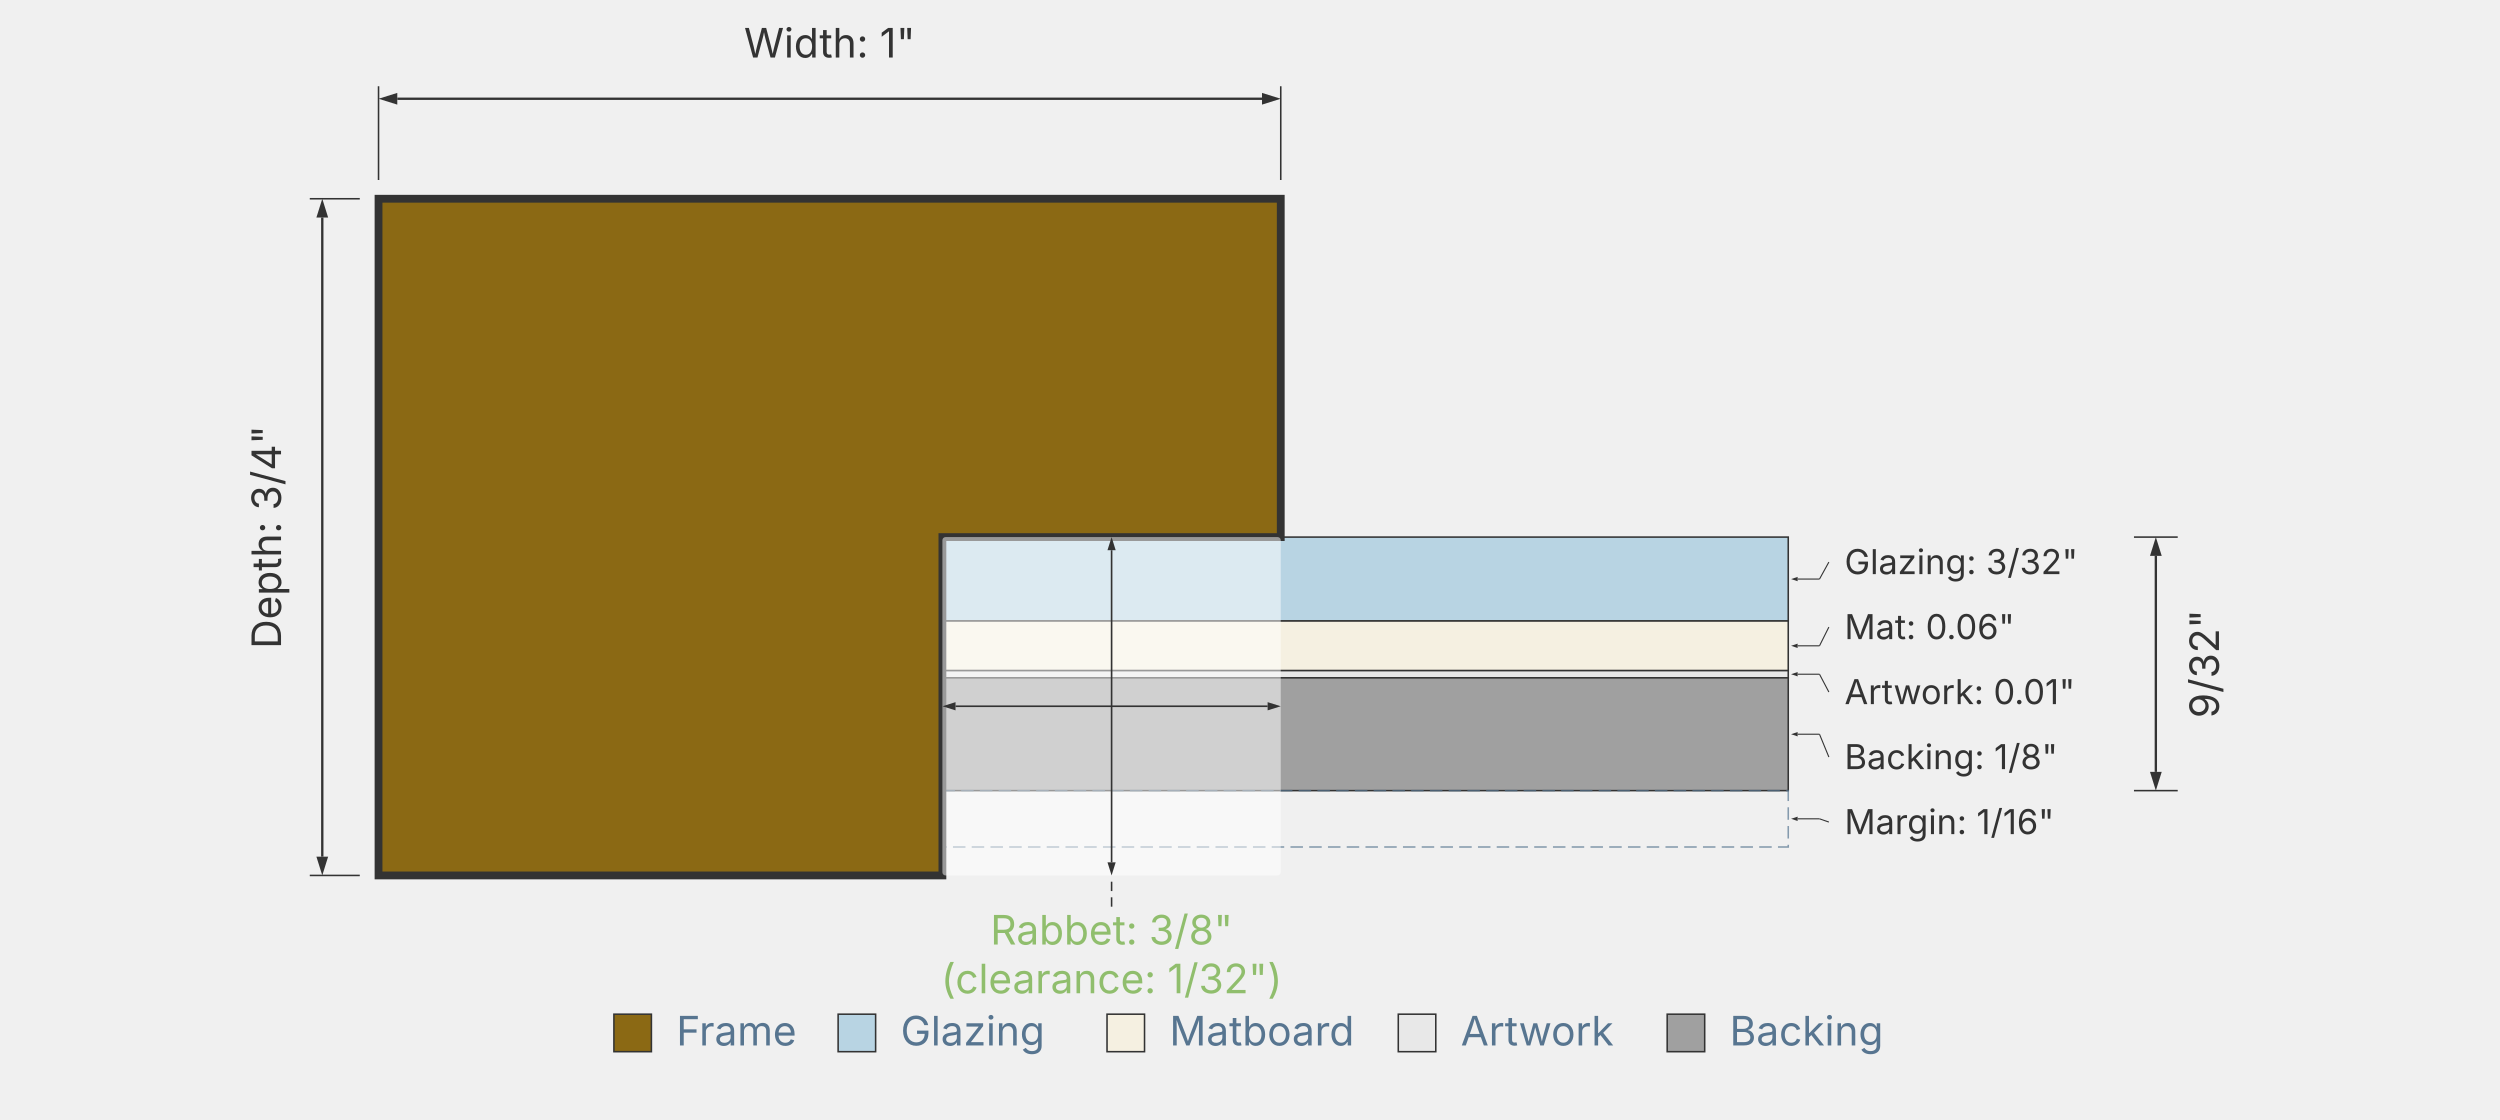
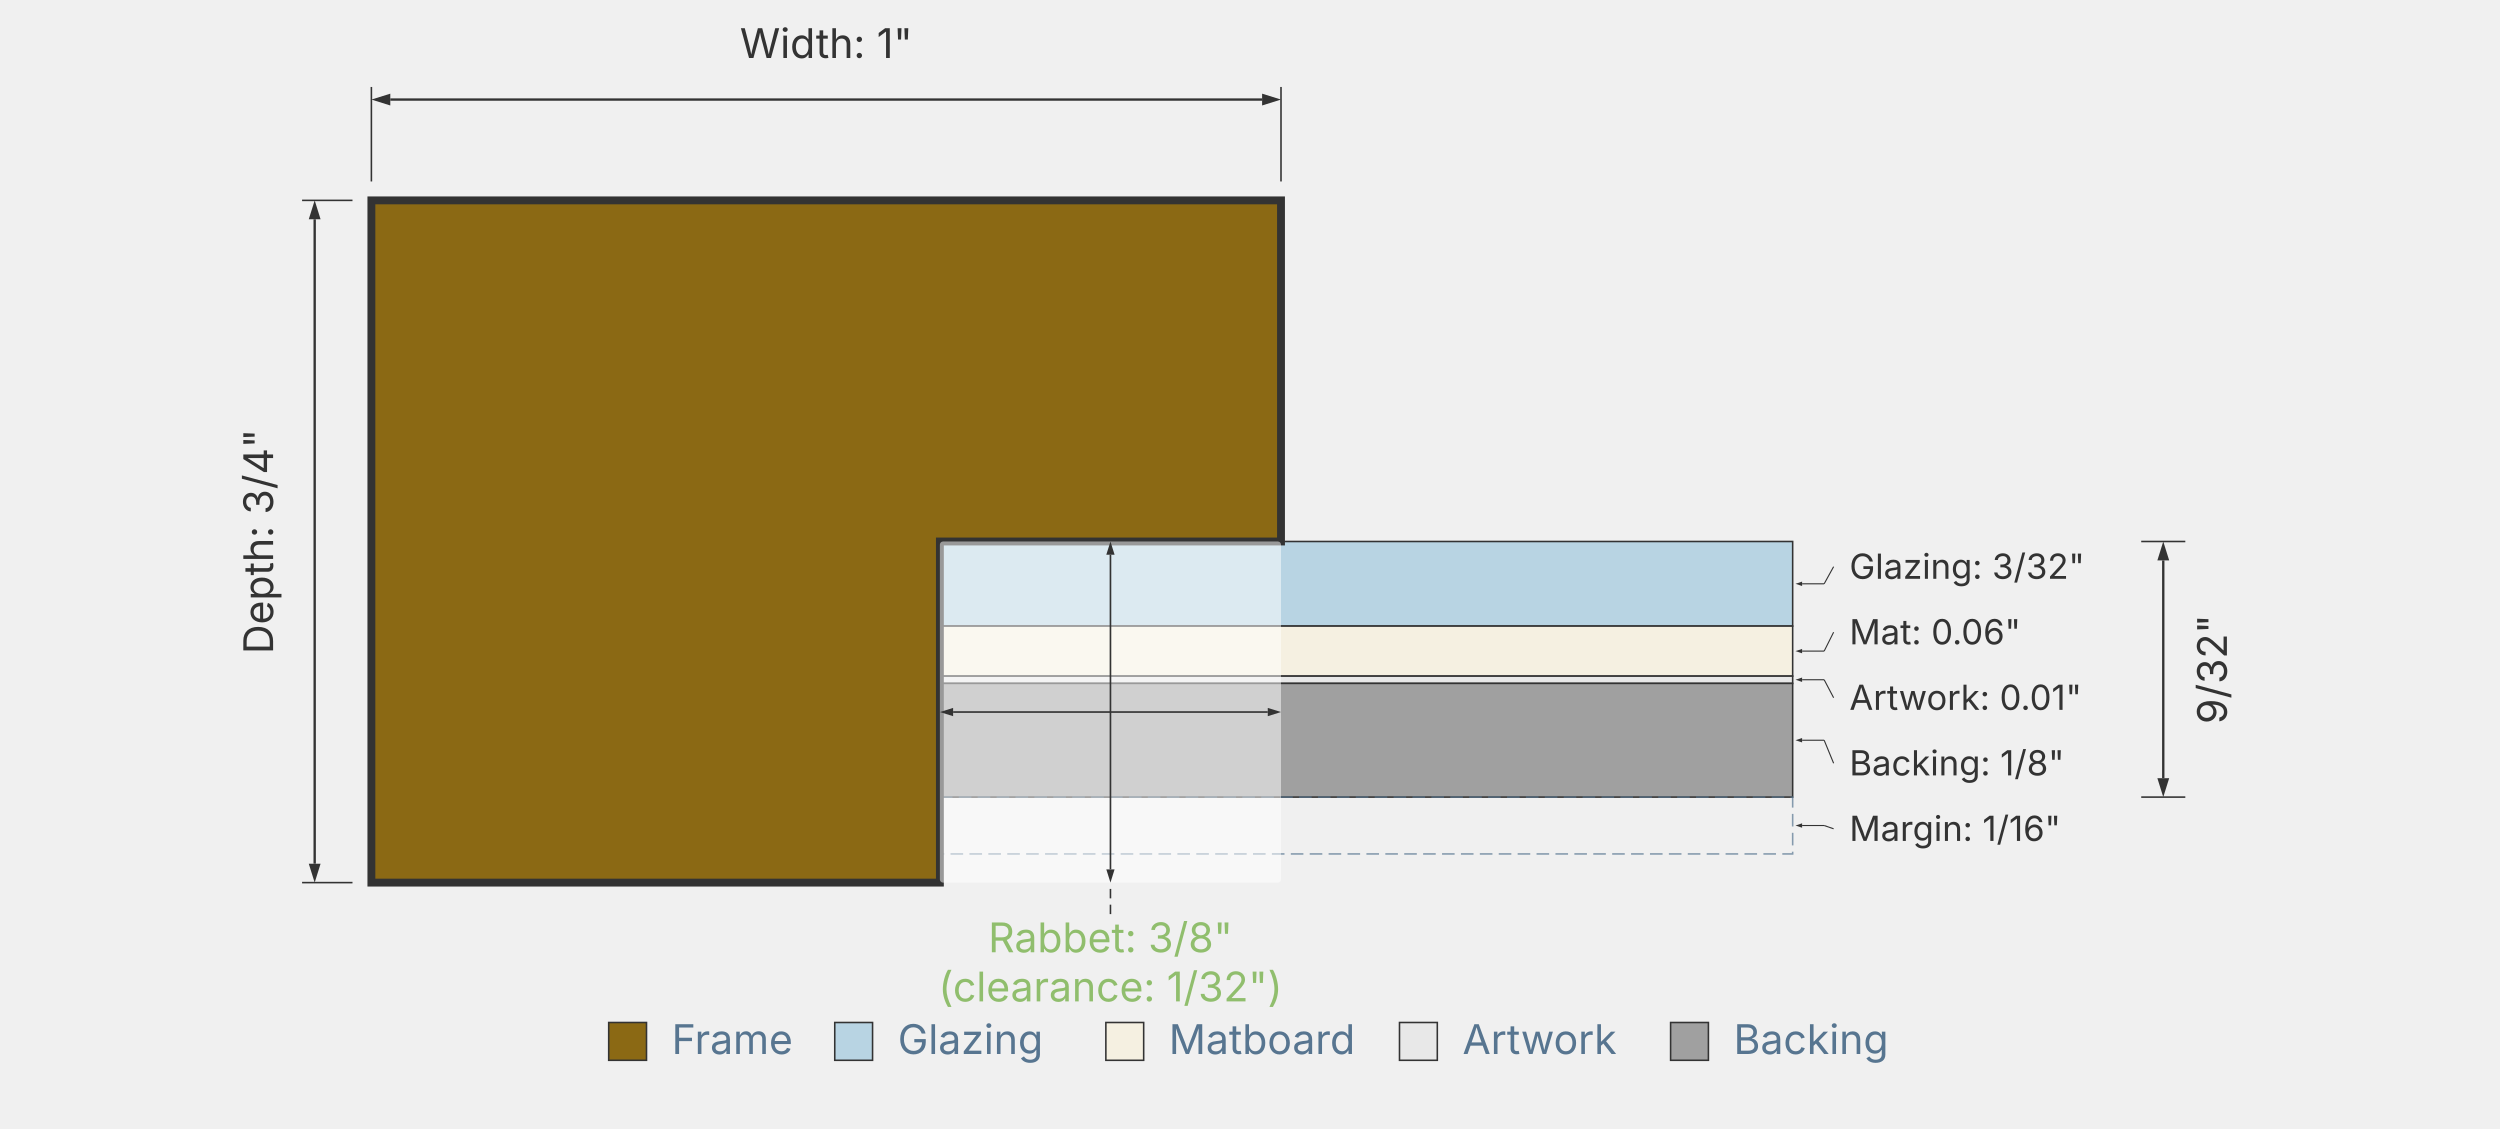
- <svg xmlns="http://www.w3.org/2000/svg" viewBox="0.00 112.93 800.00 358.13">
+ <svg xmlns="http://www.w3.org/2000/svg" viewBox="3.25 112.93 793.50 358.13">
  <g id="section-content" transform="translate(3.25, 0)">
    <g id="section-geometry">
      <rect x="298.32" y="284.80" width="270.67" height="26.85" stroke="#333333" stroke-width="0.5" fill="#B8D4E3" />
      <rect x="298.32" y="311.65" width="270.67" height="15.88" stroke="#333333" stroke-width="0.5" fill="#F5F0E1" />
      <rect x="298.32" y="327.53" width="270.67" height="2.31" stroke="#333333" stroke-width="0.5" fill="#E8E8E8" />
      <rect x="298.32" y="329.84" width="270.67" height="36.09" stroke="#333333" stroke-width="0.5" fill="#A0A0A0" />
      <rect x="298.32" y="365.93" width="270.67" height="18.04" stroke="#577590" stroke-width="0.5" stroke-dasharray="4,2" fill="none" opacity="0.7" />
      <polygon points="117.88,176.53 406.59,176.53 406.59,284.80 298.32,284.80 298.32,393.07 117.88,393.07" stroke="#333333" stroke-width="2.5" fill="#8B6914" />
    </g>
    <g id="section-dimensions">
      <line x1="111.88" y1="176.53" x2="95.88" y2="176.53" stroke="#333333" stroke-width="0.5" />
      <line x1="111.88" y1="393.07" x2="95.88" y2="393.07" stroke="#333333" stroke-width="0.5" />
      <polygon points="99.88,176.53 98.00,182.53 101.75,182.53" fill="#333333" data-arrow="true" />
      <line x1="99.88" y1="182.53" x2="99.88" y2="387.07" stroke="#333333" stroke-width="0.75" />
      <polygon points="99.88,393.07 101.75,387.07 98.00,387.07" fill="#333333" data-arrow="true" />
      <text x="86.68" y="284.80" fill="#333333" font-family="Inter, system-ui, -apple-system, sans-serif" font-size="13px" text-anchor="middle" transform="rotate(-90 86.68 284.80)">Depth: 3/4"</text>
      <line x1="117.88" y1="170.53" x2="117.88" y2="140.53" stroke="#333333" stroke-width="0.5" />
      <line x1="406.59" y1="170.53" x2="406.59" y2="140.53" stroke="#333333" stroke-width="0.5" />
      <polygon points="117.88,144.53 123.88,146.41 123.88,142.66" fill="#333333" data-arrow="true" />
      <line x1="123.88" y1="144.53" x2="400.59" y2="144.53" stroke="#333333" stroke-width="0.75" />
      <polygon points="406.59,144.53 400.59,142.66 400.59,146.41" fill="#333333" data-arrow="true" />
      <text transform="translate(262.23, 131.33)" fill="#333333" font-family="Inter, system-ui, -apple-system, sans-serif" font-size="13px" text-anchor="middle">Width: 1"</text>
      <rect x="298.32" y="284.80" width="108.27" height="108.27" fill="#FFFFFF" fill-opacity="0.5" stroke="none" rx="1" />
      <polygon points="298.32,338.93 302.52,340.25 302.52,337.62" fill="#333333" data-arrow="true" />
      <line x1="302.52" y1="338.93" x2="402.39" y2="338.93" stroke="#333333" stroke-width="0.525" />
      <polygon points="406.59,338.93 402.39,337.62 402.39,340.25" fill="#333333" data-arrow="true" />
      <polygon points="352.46,284.80 351.14,289.00 353.77,289.00" fill="#333333" data-arrow="true" />
      <line x1="352.46" y1="289.00" x2="352.46" y2="388.87" stroke="#333333" stroke-width="0.525" />
      <polygon points="352.46,393.07 353.77,388.87 351.14,388.87" fill="#333333" data-arrow="true" />
      <polygon points="569.89,298.23 571.99,298.93 571.99,297.53" fill="#333333" data-arrow="true" />
      <line x1="571.99" y1="298.23" x2="578.99" y2="298.23" stroke="#333333" stroke-width="0.35" />
      <line x1="578.99" y1="298.23" x2="581.99" y2="292.79" stroke="#333333" stroke-width="0.35" />
      <text transform="translate(586.99, 296.65)" fill="#333333" font-family="Inter, system-ui, -apple-system, sans-serif" font-size="11.0px">Glazing: 3/32"</text>
      <polygon points="569.89,319.59 571.99,320.29 571.99,318.89" fill="#333333" data-arrow="true" />
      <line x1="571.99" y1="319.59" x2="578.99" y2="319.59" stroke="#333333" stroke-width="0.35" />
      <line x1="578.99" y1="319.59" x2="581.99" y2="313.59" stroke="#333333" stroke-width="0.35" />
      <text transform="translate(586.99, 317.45)" fill="#333333" font-family="Inter, system-ui, -apple-system, sans-serif" font-size="11.0px">Mat: 0.06"</text>
      <polygon points="569.89,328.68 571.99,329.38 571.99,327.98" fill="#333333" data-arrow="true" />
      <line x1="571.99" y1="328.68" x2="578.99" y2="328.68" stroke="#333333" stroke-width="0.35" />
      <line x1="578.99" y1="328.68" x2="581.99" y2="334.39" stroke="#333333" stroke-width="0.35" />
      <text transform="translate(586.99, 338.25)" fill="#333333" font-family="Inter, system-ui, -apple-system, sans-serif" font-size="11.0px">Artwork: 0.01"</text>
      <polygon points="569.89,347.88 571.99,348.58 571.99,347.18" fill="#333333" data-arrow="true" />
      <line x1="571.99" y1="347.88" x2="578.99" y2="347.88" stroke="#333333" stroke-width="0.35" />
      <line x1="578.99" y1="347.88" x2="581.99" y2="355.19" stroke="#333333" stroke-width="0.35" />
      <text transform="translate(586.99, 359.05)" fill="#333333" font-family="Inter, system-ui, -apple-system, sans-serif" font-size="11.0px">Backing: 1/8"</text>
      <polygon points="569.89,374.95 571.99,375.65 571.99,374.25" fill="#333333" data-arrow="true" />
      <line x1="571.99" y1="374.95" x2="578.99" y2="374.95" stroke="#333333" stroke-width="0.35" />
      <line x1="578.99" y1="374.95" x2="581.99" y2="375.99" stroke="#333333" stroke-width="0.35" />
      <text transform="translate(586.99, 379.85)" fill="#333333" font-family="Inter, system-ui, -apple-system, sans-serif" font-size="11.0px">Margin: 1/16"</text>
      <line x1="679.62" y1="284.80" x2="693.62" y2="284.80" stroke="#333333" stroke-width="0.5" />
      <line x1="679.62" y1="365.93" x2="693.62" y2="365.93" stroke="#333333" stroke-width="0.5" />
      <polygon points="686.62,284.80 684.75,290.80 688.50,290.80" fill="#333333" data-arrow="true" />
      <line x1="686.62" y1="290.80" x2="686.62" y2="359.93" stroke="#333333" stroke-width="0.75" />
      <polygon points="686.62,365.93 688.50,359.93 684.75,359.93" fill="#333333" data-arrow="true" />
      <text x="706.82" y="325.36" fill="#333333" font-family="Inter, system-ui, -apple-system, sans-serif" font-size="13px" text-anchor="middle" transform="rotate(-90 706.82 325.36)">9/32"</text>
      <line x1="352.46" y1="395.07" x2="352.46" y2="403.07" stroke="#333333" stroke-width="0.5" stroke-dasharray="3,2" />
      <text transform="translate(352.46, 415.17)" fill="#90be6d" font-family="Inter, system-ui, -apple-system, sans-serif" font-size="13px" text-anchor="middle">Rabbet: 3/8"</text>
      <text transform="translate(352.46, 430.77)" fill="#90be6d" font-family="Inter, system-ui, -apple-system, sans-serif" font-size="13px" text-anchor="middle">(clearance: 1/32")</text>
    </g>
  </g>
  <g id="legend">
    <rect x="196.45" y="437.47" width="12" height="12" fill="#8B6914" stroke="#333333" stroke-width="0.5" />
    <text transform="translate(216.45, 447.47)" fill="#577590" font-family="Inter, system-ui, -apple-system, sans-serif" font-size="13px">Frame</text>
    <rect x="268.20" y="437.47" width="12" height="12" fill="#B8D4E3" stroke="#333333" stroke-width="0.5" />
    <text transform="translate(288.20, 447.47)" fill="#577590" font-family="Inter, system-ui, -apple-system, sans-serif" font-size="13px">Glazing</text>
    <rect x="354.25" y="437.47" width="12" height="12" fill="#F5F0E1" stroke="#333333" stroke-width="0.5" />
    <text transform="translate(374.25, 447.47)" fill="#577590" font-family="Inter, system-ui, -apple-system, sans-serif" font-size="13px">Matboard</text>
    <rect x="447.45" y="437.47" width="12" height="12" fill="#E8E8E8" stroke="#333333" stroke-width="0.5" />
    <text transform="translate(467.45, 447.47)" fill="#577590" font-family="Inter, system-ui, -apple-system, sans-serif" font-size="13px">Artwork</text>
    <rect x="533.50" y="437.47" width="12" height="12" fill="#A0A0A0" stroke="#333333" stroke-width="0.5" />
    <text transform="translate(553.50, 447.47)" fill="#577590" font-family="Inter, system-ui, -apple-system, sans-serif" font-size="13px">Backing</text>
  </g>
</svg>
